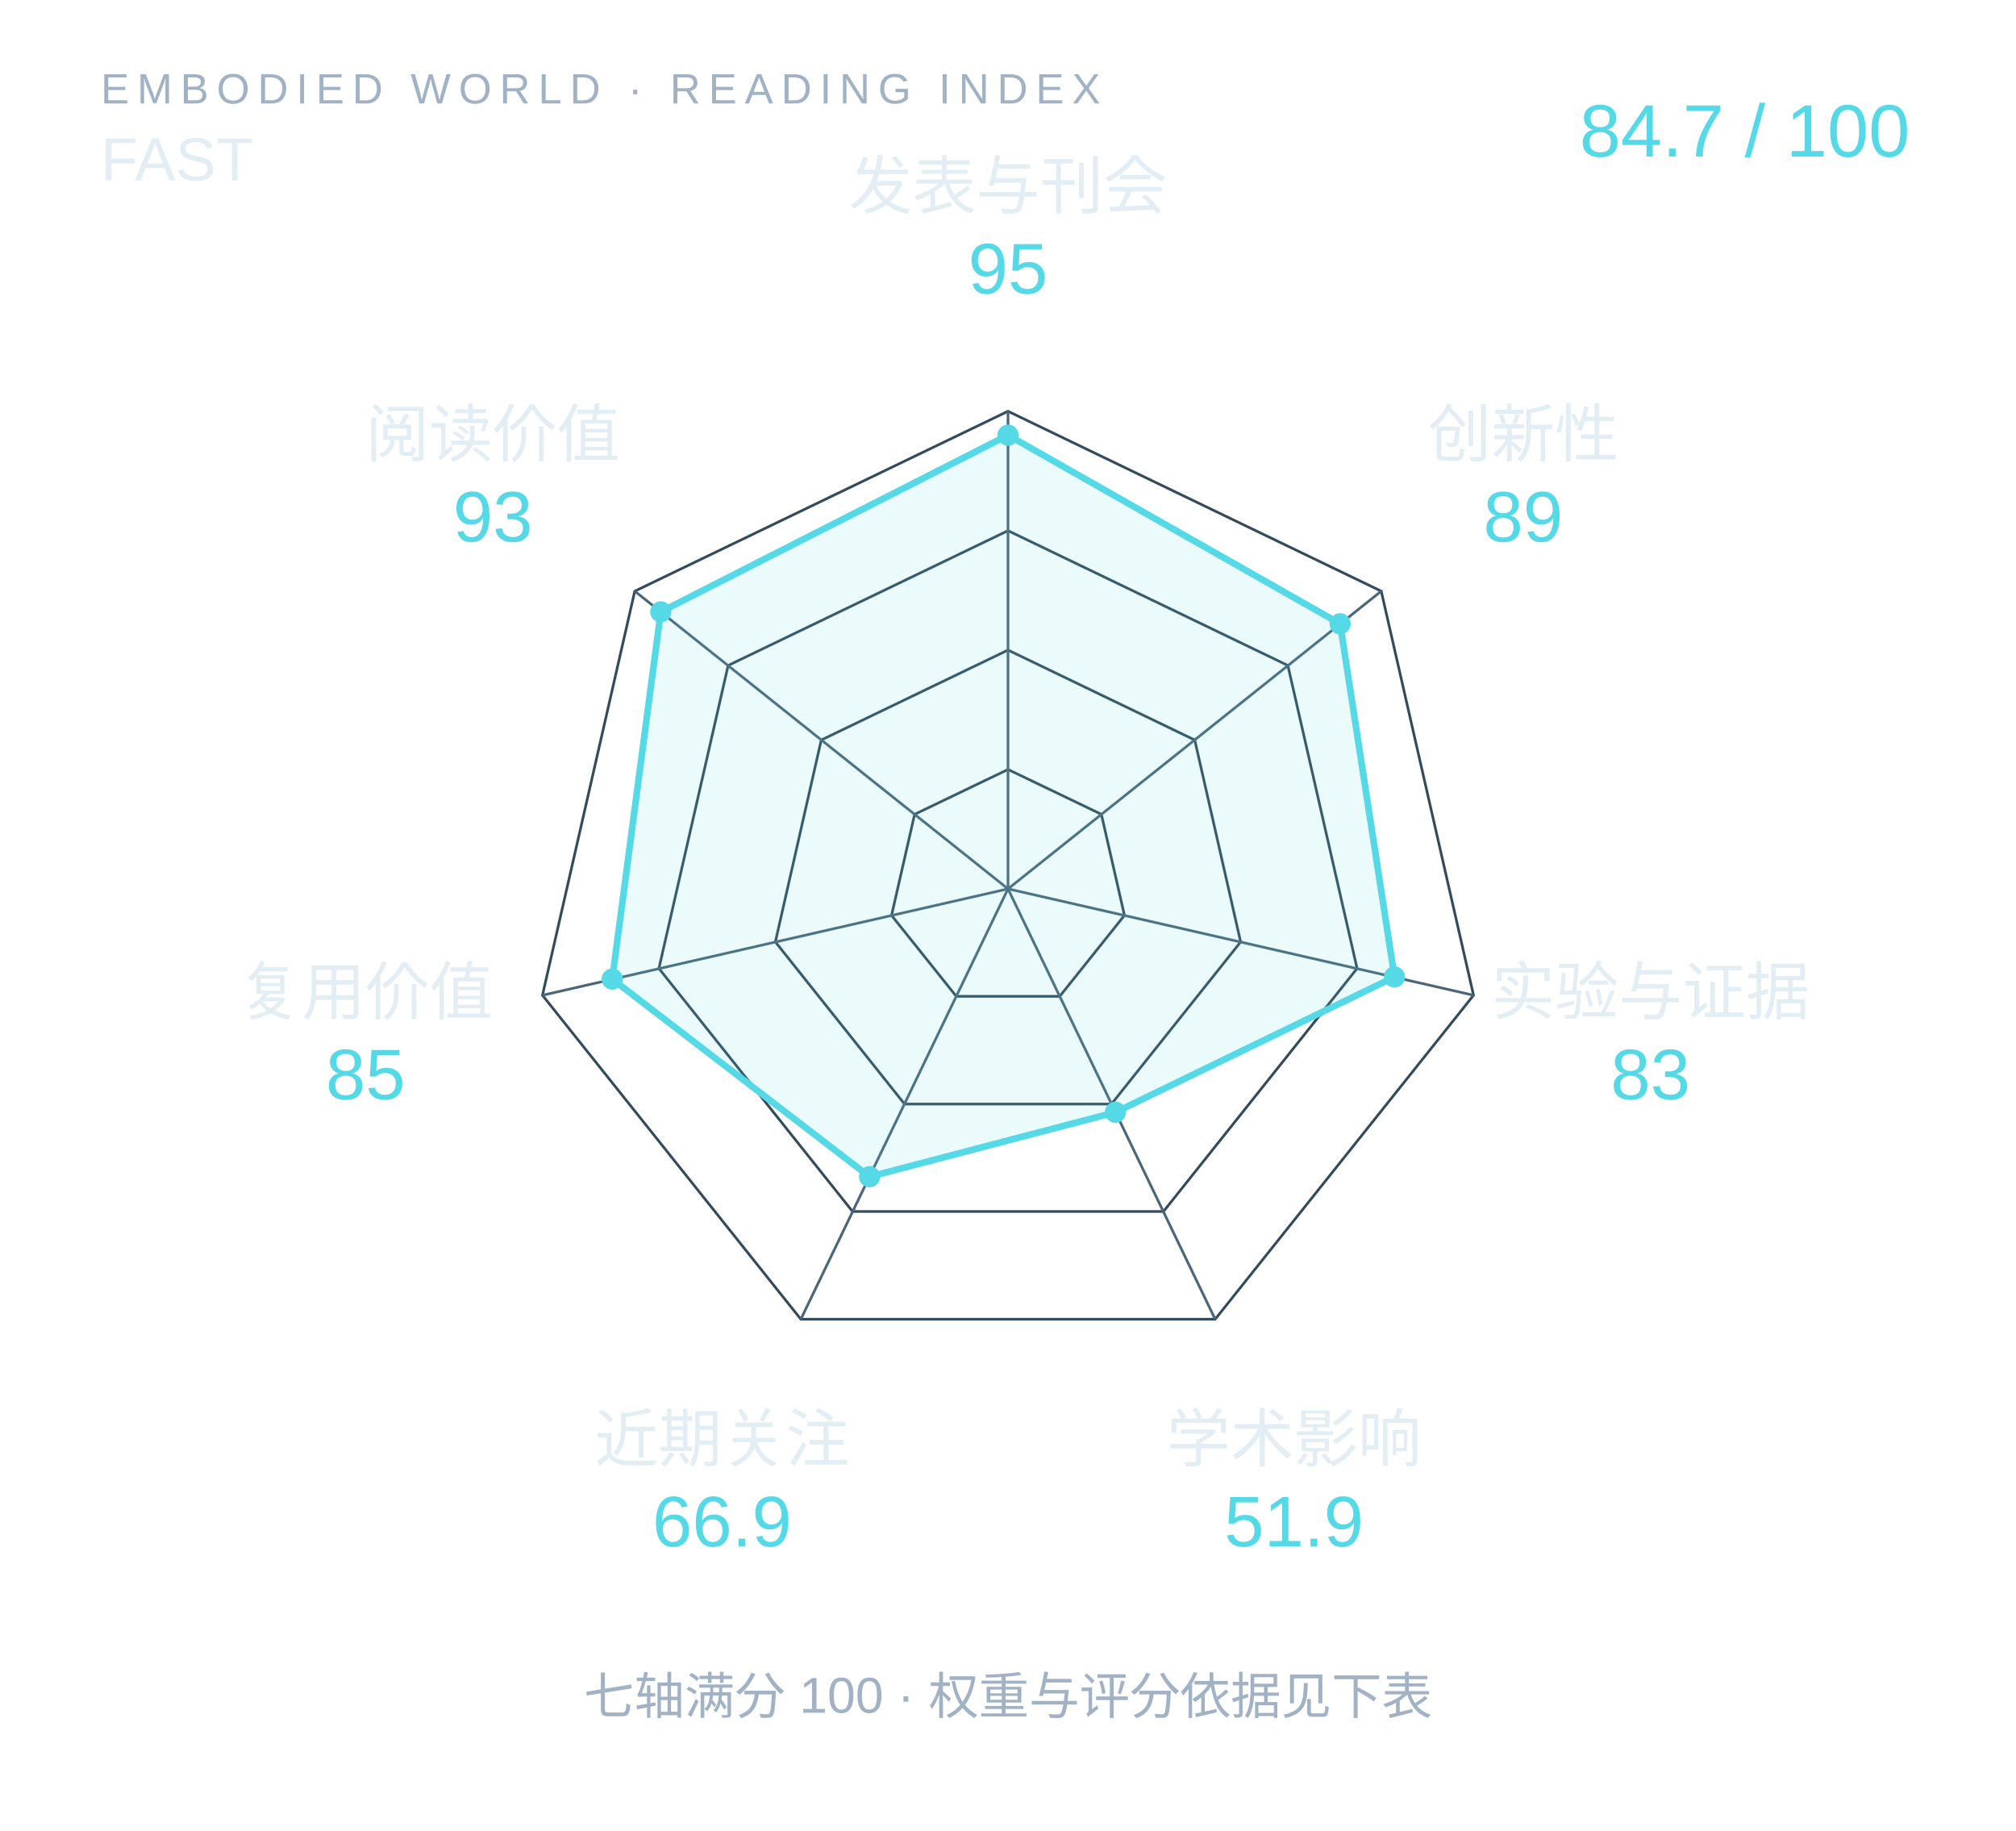
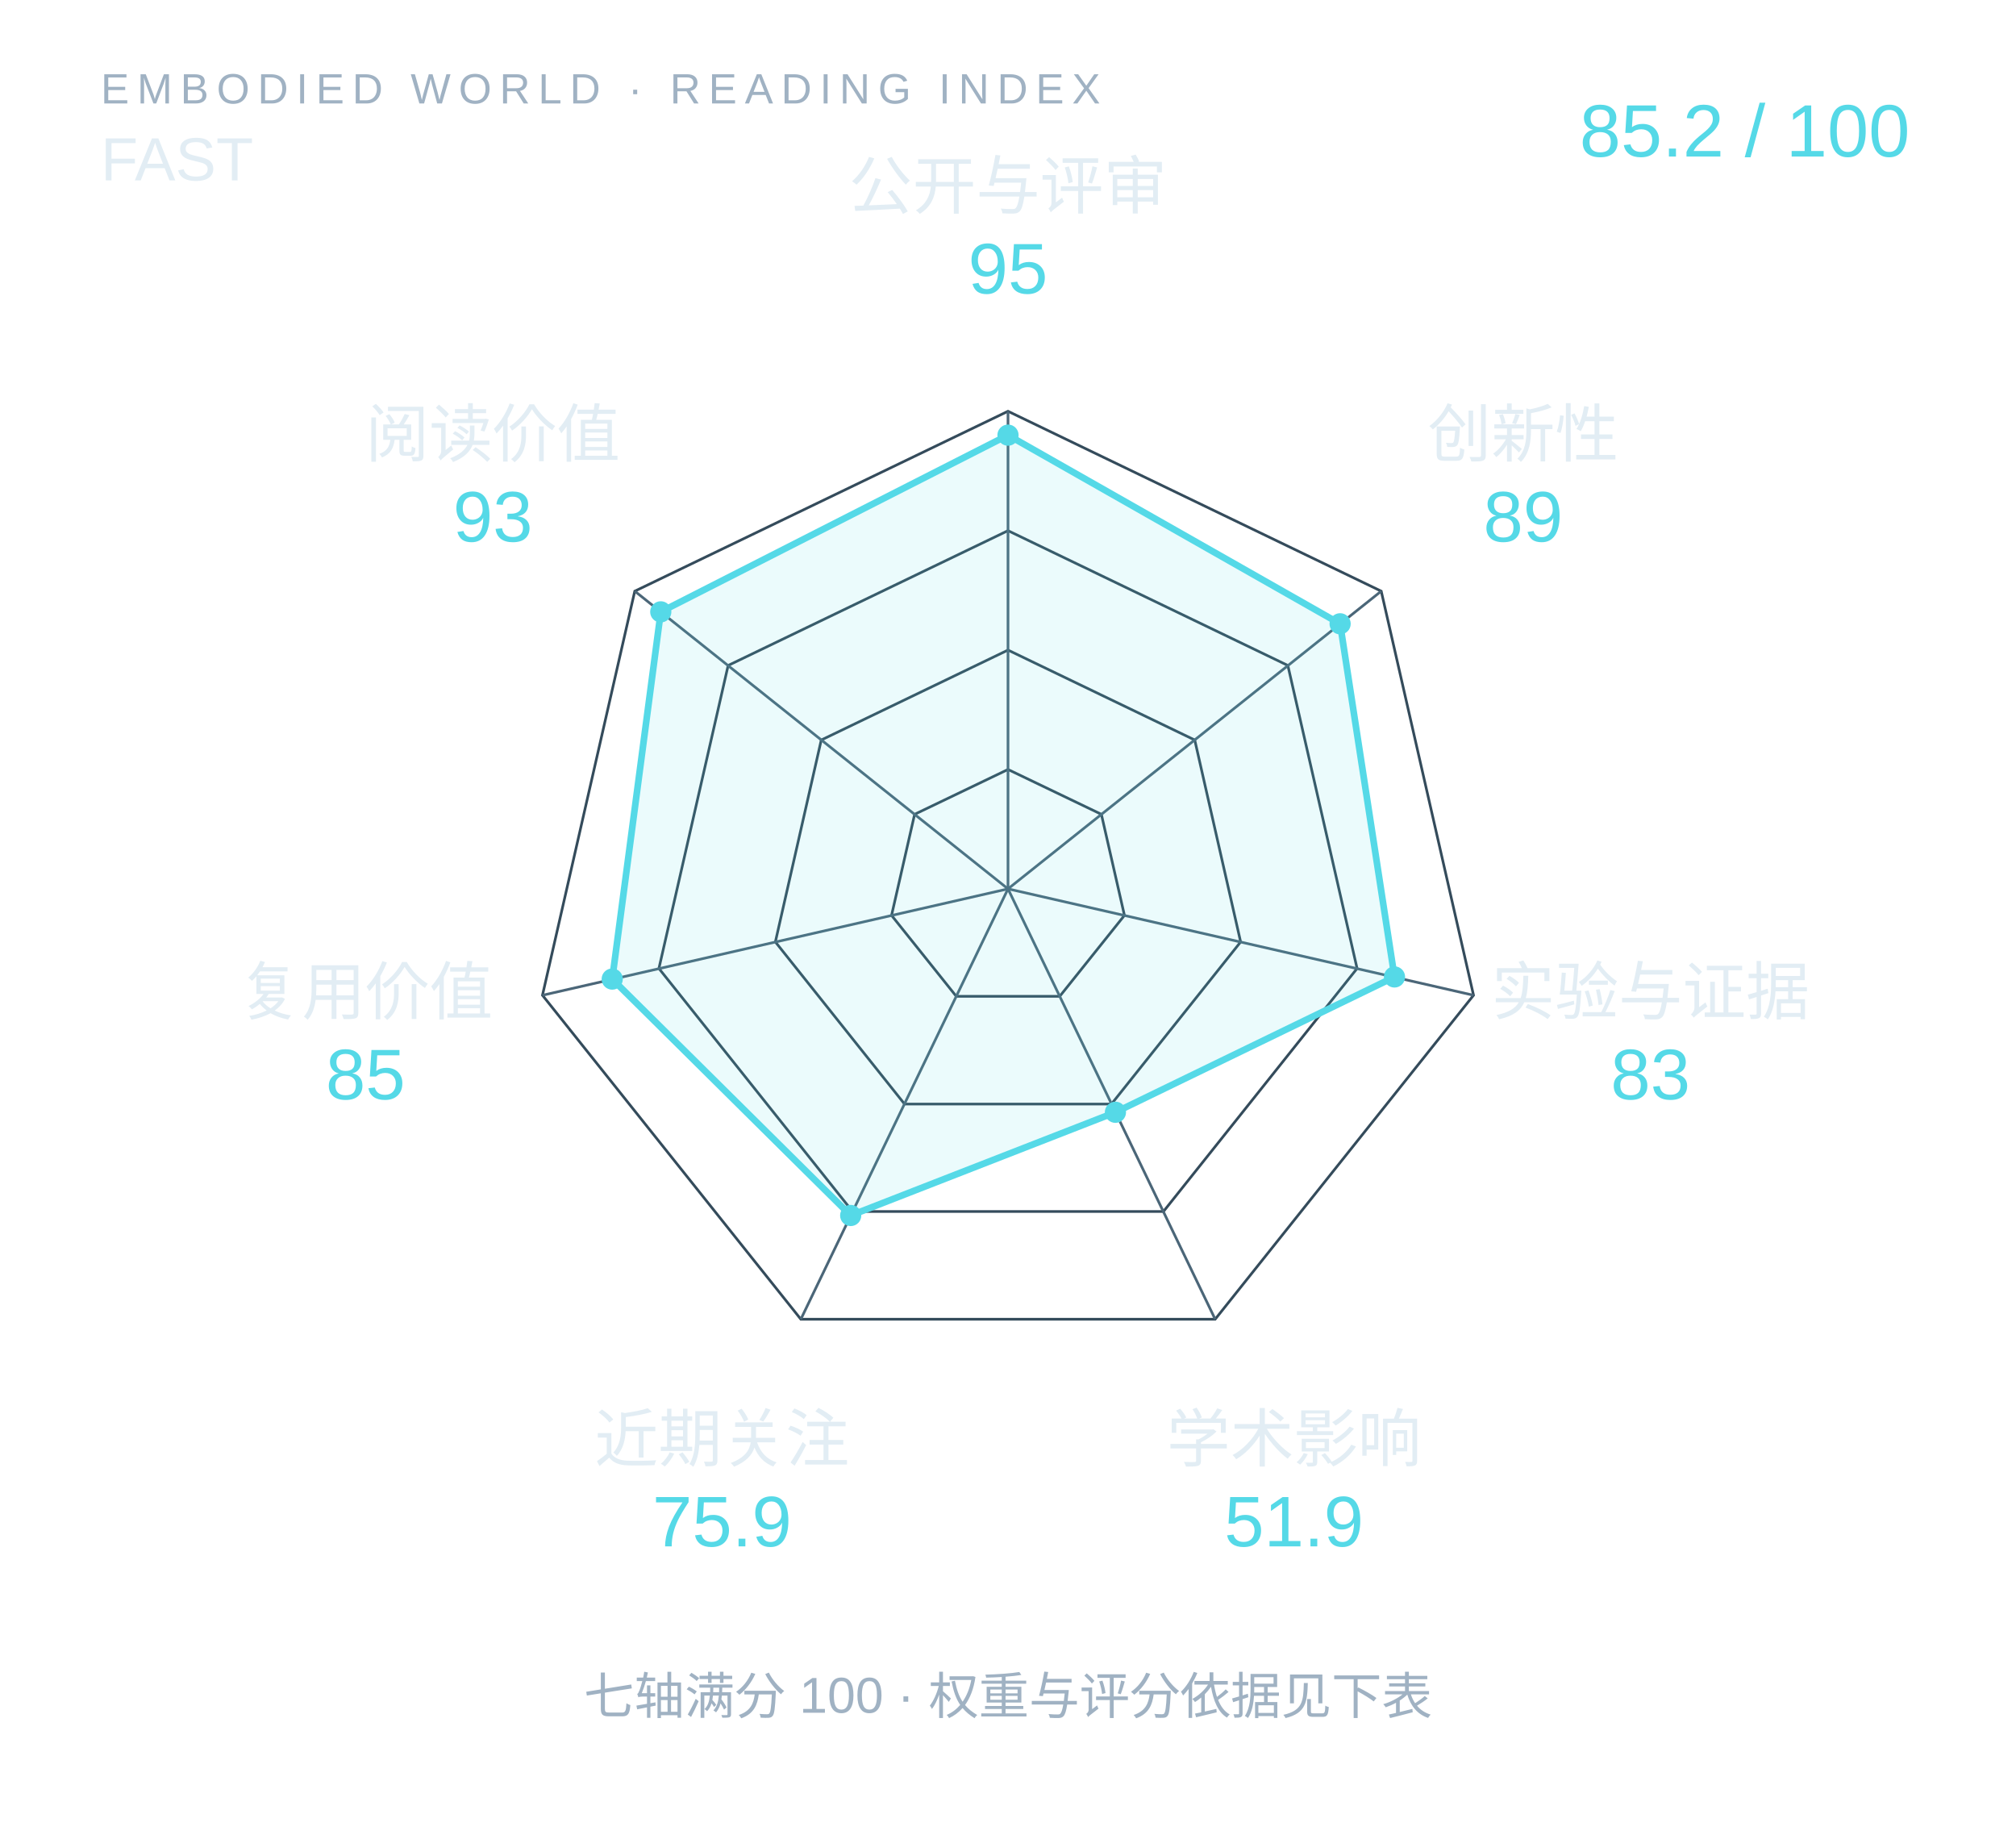
<svg xmlns="http://www.w3.org/2000/svg" width="760" height="690" viewBox="0 0 760 690" role="img">
  <g font-family="Arial, PingFang SC, sans-serif" fill="#e2edf4">
    <text x="38" y="39" font-size="16" letter-spacing="3" fill="#a0b2c3">EMBODIED WORLD · READING INDEX</text>
    <text x="38" y="68" font-size="23">FAST</text>
-     <text x="720" y="59" font-size="28" text-anchor="end" fill="#55d9e7">84.7 / 100</text>
+     <text x="720" y="59" font-size="28" text-anchor="end" fill="#55d9e7">85.2 / 100</text>
    <polygon points="380.0,290.0 415.2,306.9 423.9,345.0 399.5,375.5 360.5,375.5 336.1,345.0 344.8,306.9" fill="none" stroke="#344b5b" stroke-width="1" />
    <polygon points="380.0,245.0 450.4,278.9 467.7,355.0 419.0,416.1 341.0,416.1 292.3,355.0 309.6,278.9" fill="none" stroke="#344b5b" stroke-width="1" />
    <polygon points="380.0,200.0 485.5,250.8 511.6,365.0 438.6,456.6 321.4,456.6 248.4,365.0 274.5,250.8" fill="none" stroke="#344b5b" stroke-width="1" />
    <polygon points="380.0,155.0 520.7,222.8 555.5,375.1 458.1,497.2 301.9,497.2 204.5,375.1 239.3,222.8" fill="none" stroke="#344b5b" stroke-width="1" />
    <line x1="380" y1="335" x2="380.0" y2="155.0" stroke="#4b6678" stroke-width="1" />
    <line x1="380" y1="335" x2="520.7" y2="222.8" stroke="#4b6678" stroke-width="1" />
    <line x1="380" y1="335" x2="555.5" y2="375.1" stroke="#4b6678" stroke-width="1" />
    <line x1="380" y1="335" x2="458.1" y2="497.2" stroke="#4b6678" stroke-width="1" />
    <line x1="380" y1="335" x2="301.9" y2="497.2" stroke="#4b6678" stroke-width="1" />
    <line x1="380" y1="335" x2="204.5" y2="375.1" stroke="#4b6678" stroke-width="1" />
    <line x1="380" y1="335" x2="239.3" y2="222.8" stroke="#4b6678" stroke-width="1" />
-     <polygon points="380.0,164.0 505.2,235.1 525.7,368.2 420.5,419.2 327.8,443.5 230.8,369.0 249.1,230.6" fill="#55d9e7" fill-opacity=".12" stroke="#55d9e7" stroke-width="2.5" stroke-linejoin="round" />
-     <text x="380.0" y="78.6" font-size="24" text-anchor="middle">发表与刊会</text>
+     <polygon points="380.0,164.0 505.2,235.1 525.7,368.2 420.5,419.2 320.7,458.1 230.8,369.0 249.1,230.6" fill="#55d9e7" fill-opacity=".12" stroke="#55d9e7" stroke-width="2.5" stroke-linejoin="round" />
+     <text x="380.0" y="78.6" font-size="24" text-anchor="middle">公开与评审</text>
    <text x="380.0" y="110.6" font-size="27" fill="#55d9e7" text-anchor="middle">95</text>
    <circle cx="380.0" cy="164.0" r="4" fill="#55d9e7" />
    <text x="574.2" y="172.1" font-size="24" text-anchor="middle">创新性</text>
    <text x="574.2" y="204.1" font-size="27" fill="#55d9e7" text-anchor="middle">89</text>
    <circle cx="505.2" cy="235.1" r="4" fill="#55d9e7" />
    <text x="622.2" y="382.3" font-size="24" text-anchor="middle">实验与证据</text>
    <text x="622.2" y="414.3" font-size="27" fill="#55d9e7" text-anchor="middle">83</text>
    <circle cx="525.7" cy="368.2" r="4" fill="#55d9e7" />
    <text x="487.8" y="550.8" font-size="24" text-anchor="middle">学术影响</text>
    <text x="487.8" y="582.8" font-size="27" fill="#55d9e7" text-anchor="middle">51.9</text>
    <circle cx="420.5" cy="419.2" r="4" fill="#55d9e7" />
    <text x="272.2" y="550.8" font-size="24" text-anchor="middle">近期关注</text>
-     <text x="272.2" y="582.8" font-size="27" fill="#55d9e7" text-anchor="middle">66.9</text>
-     <circle cx="327.8" cy="443.5" r="4" fill="#55d9e7" />
+     <text x="272.2" y="582.8" font-size="27" fill="#55d9e7" text-anchor="middle">75.9</text>
+     <circle cx="320.7" cy="458.1" r="4" fill="#55d9e7" />
    <text x="137.8" y="382.3" font-size="24" text-anchor="middle">复用价值</text>
    <text x="137.8" y="414.3" font-size="27" fill="#55d9e7" text-anchor="middle">85</text>
    <circle cx="230.8" cy="369.0" r="4" fill="#55d9e7" />
    <text x="185.8" y="172.1" font-size="24" text-anchor="middle">阅读价值</text>
    <text x="185.8" y="204.1" font-size="27" fill="#55d9e7" text-anchor="middle">93</text>
    <circle cx="249.1" cy="230.6" r="4" fill="#55d9e7" />
    <text x="380" y="646" font-size="19" text-anchor="middle" fill="#a0b2c3">七轴满分 100 · 权重与评分依据见下表</text>
  </g>
</svg>
